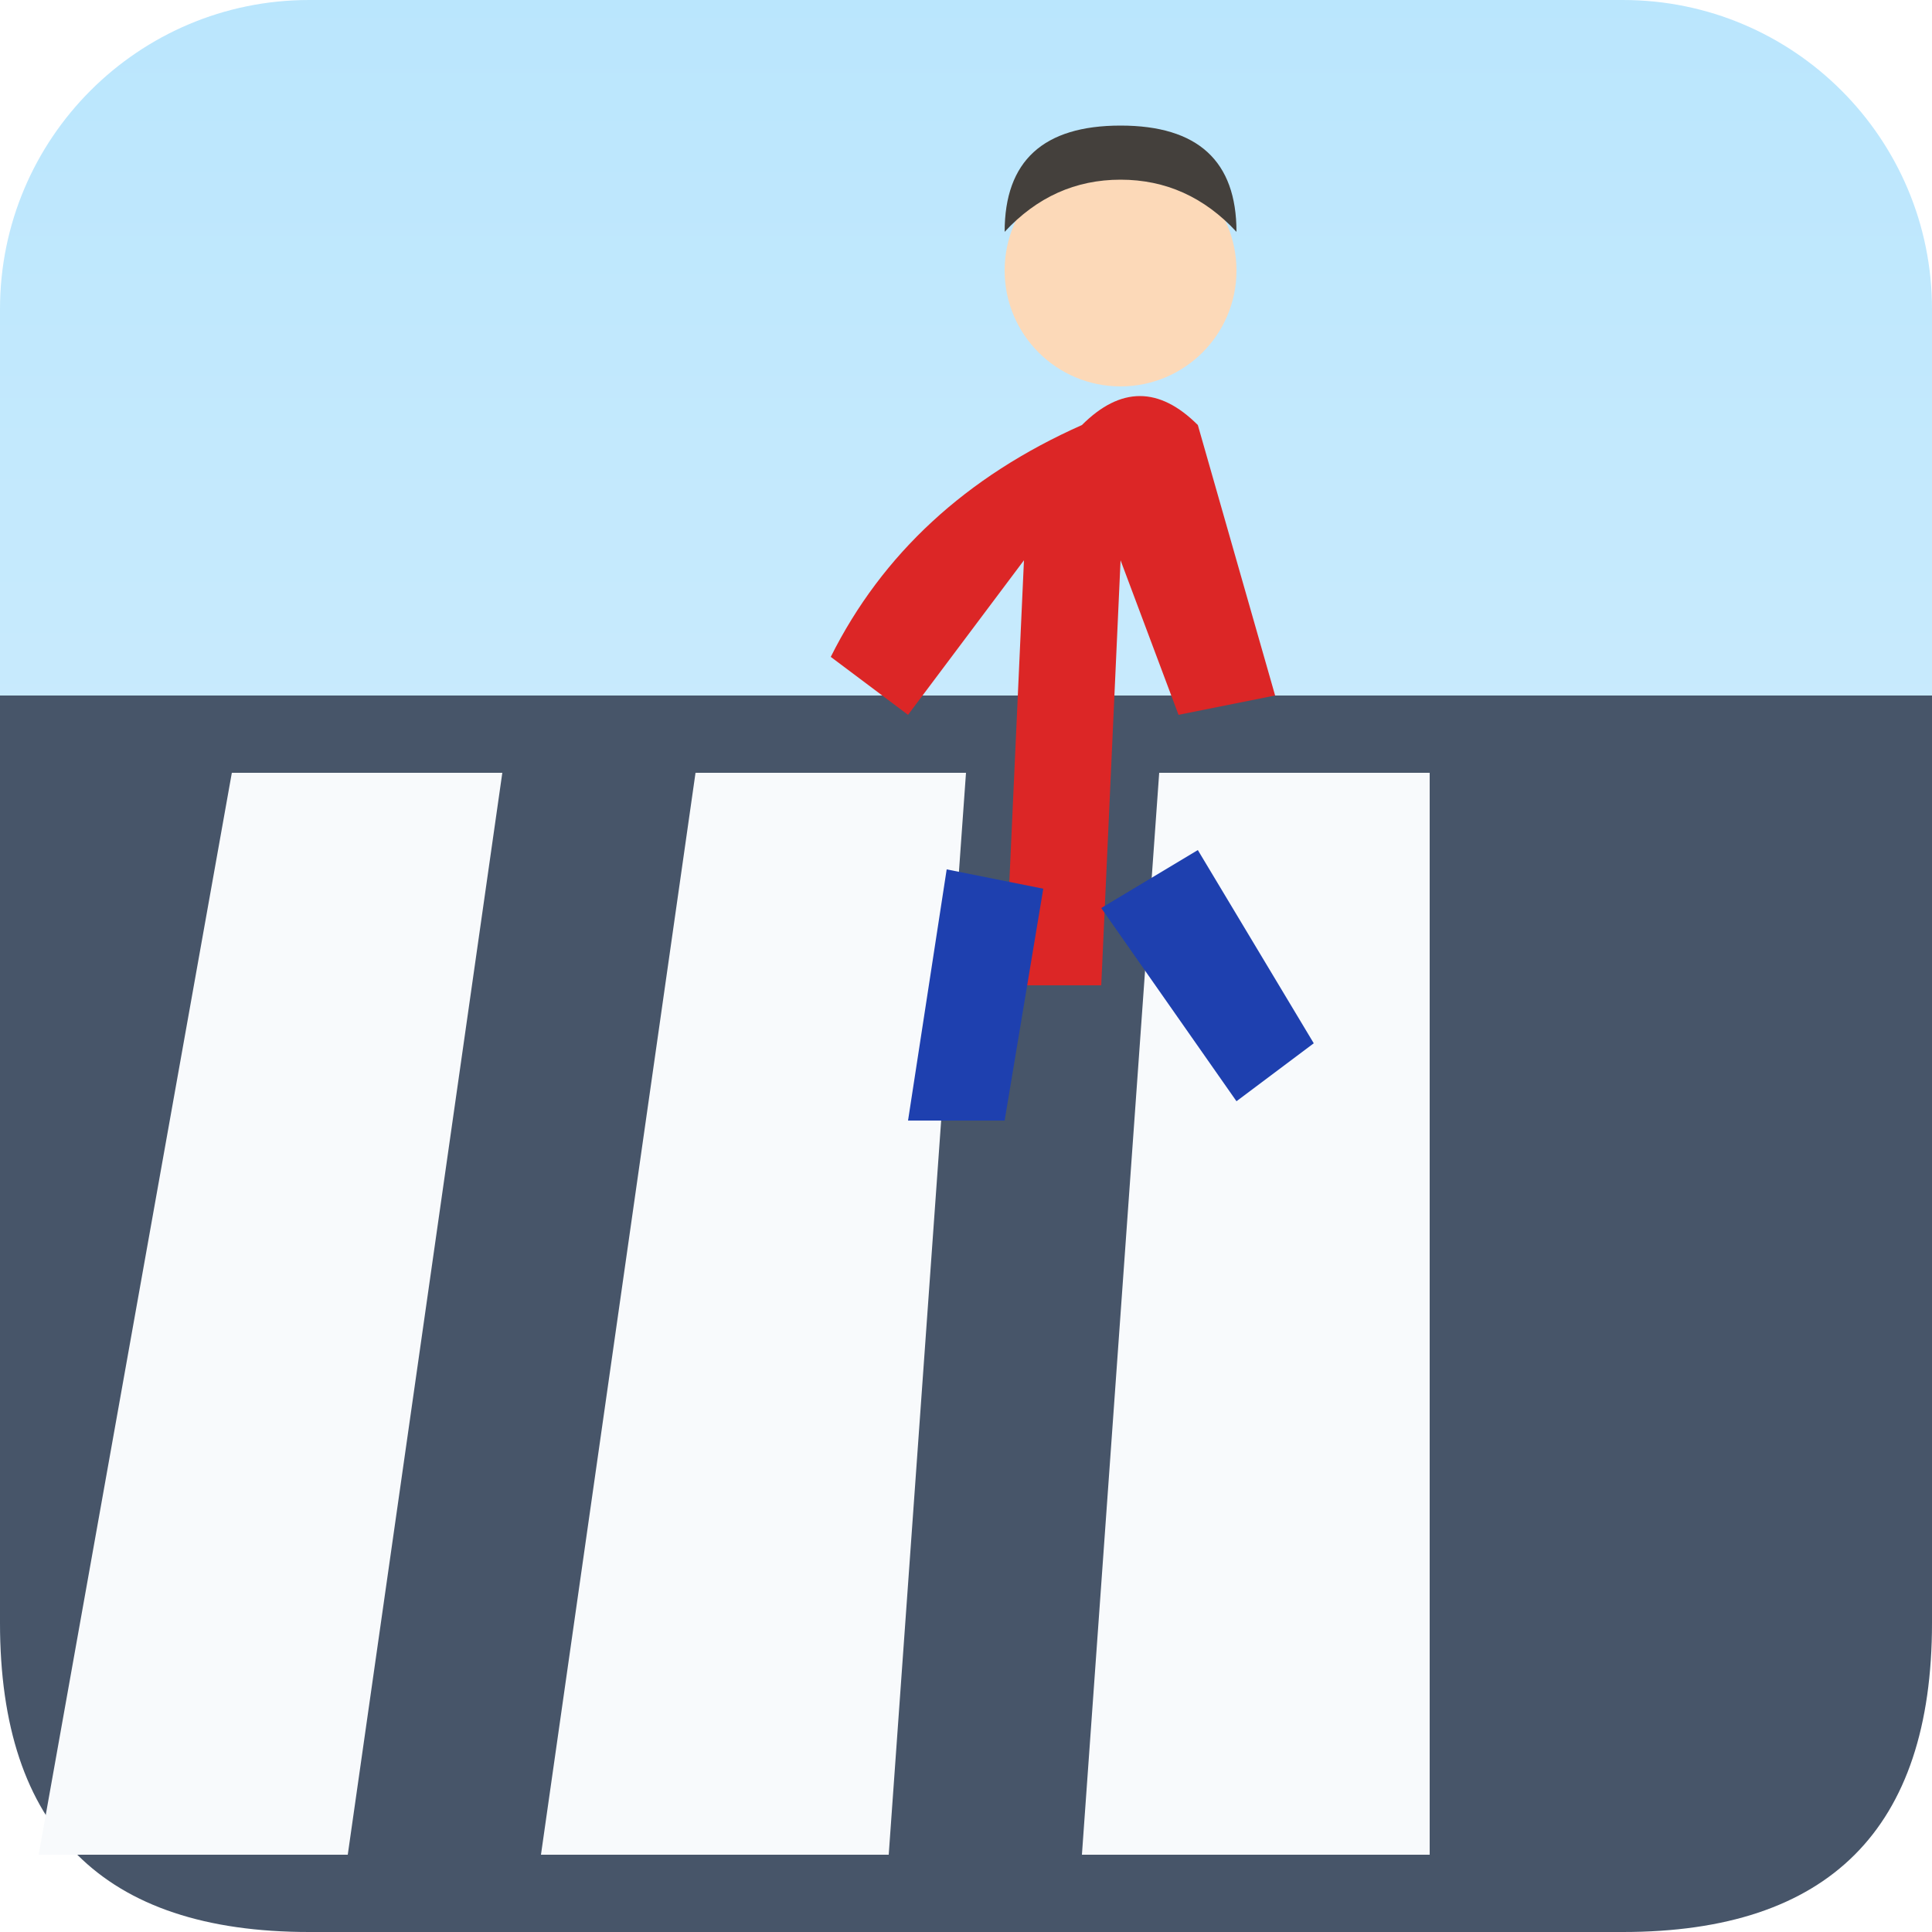
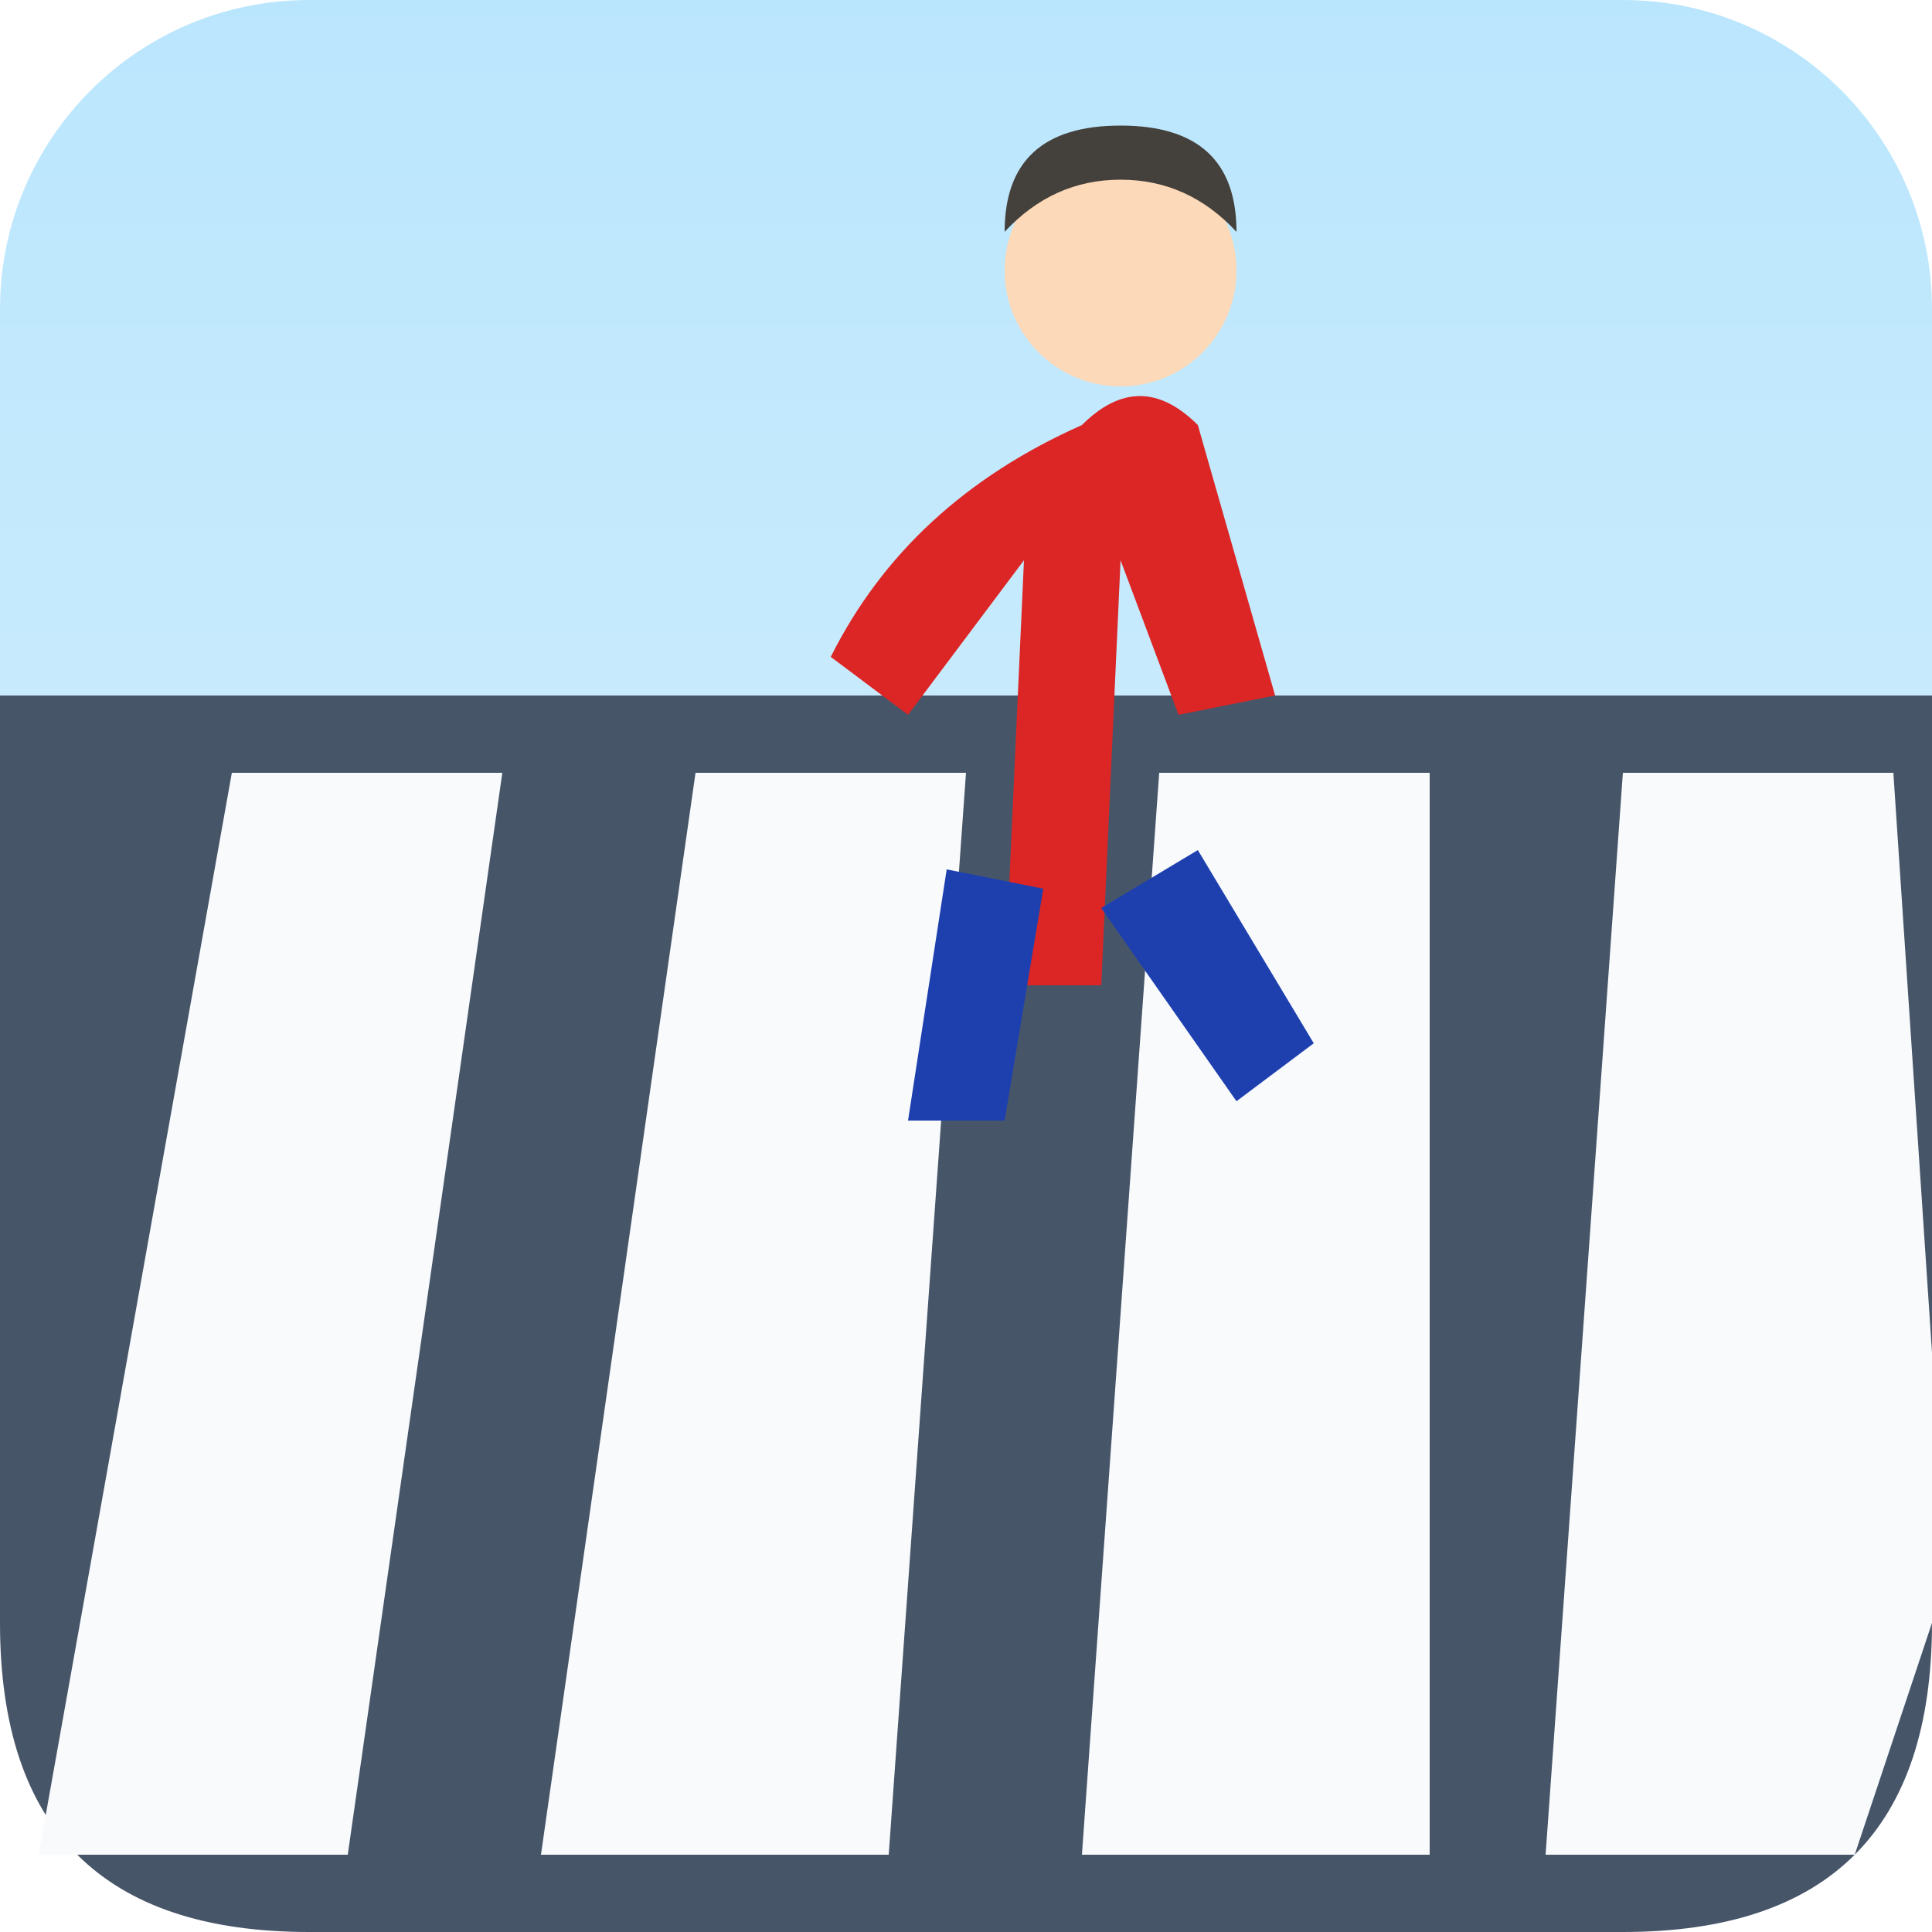
<svg xmlns="http://www.w3.org/2000/svg" viewBox="0 0 100 100">
  <defs>
    <linearGradient id="pvi_bg" x1="0" y1="0" x2="0" y2="1">
      <stop offset="0" stop-color="#bae6fd" />
      <stop offset="1" stop-color="#e0f2fe" />
    </linearGradient>
  </defs>
  <rect width="100" height="100" rx="16" fill="url(#pvi_bg)" />
  <path d="M0 36 h100 v48 q0 16 -16 16 H16 Q0 100 0 84 z" fill="#475569" />
  <g fill="#f8fafc">
    <polygon points="12,40 26,40 18,96 2,96" />
    <polygon points="36,40 50,40 46,96 28,96" />
    <polygon points="60,40 74,40 74,96 56,96" />
-     <polygon points="84,40 98,40 100,70 100,84 q0 12 -12 12 l-4 0" />
+     <polygon points="84,40 98,40 100,70 100,84 96,96 80,96" />
  </g>
  <g transform="translate(58 14)">
    <circle cx="0" cy="0" r="6" fill="#fcd9b8" />
    <path d="M-6 -2 q0 -5.5 6 -5.5 q6 0 6 5.5 q-2.5 -2.7 -6 -2.7 q-3.5 0 -6 2.7" fill="#44403c" />
    <path d="M-3 8 q3 -3 6 0 l4 14 l-5 1 l-3 -8 l-1 22 h-5 l1 -22 l-6 8 l-4 -3 q4 -8 13 -12" fill="#dc2626" transform="translate(1 0)" />
    <path d="M4 30 l6 10 l-4 3 l-7 -10 M-4 32 l-2 12 h-5 l2 -13" fill="#1e40af" />
  </g>
</svg>
